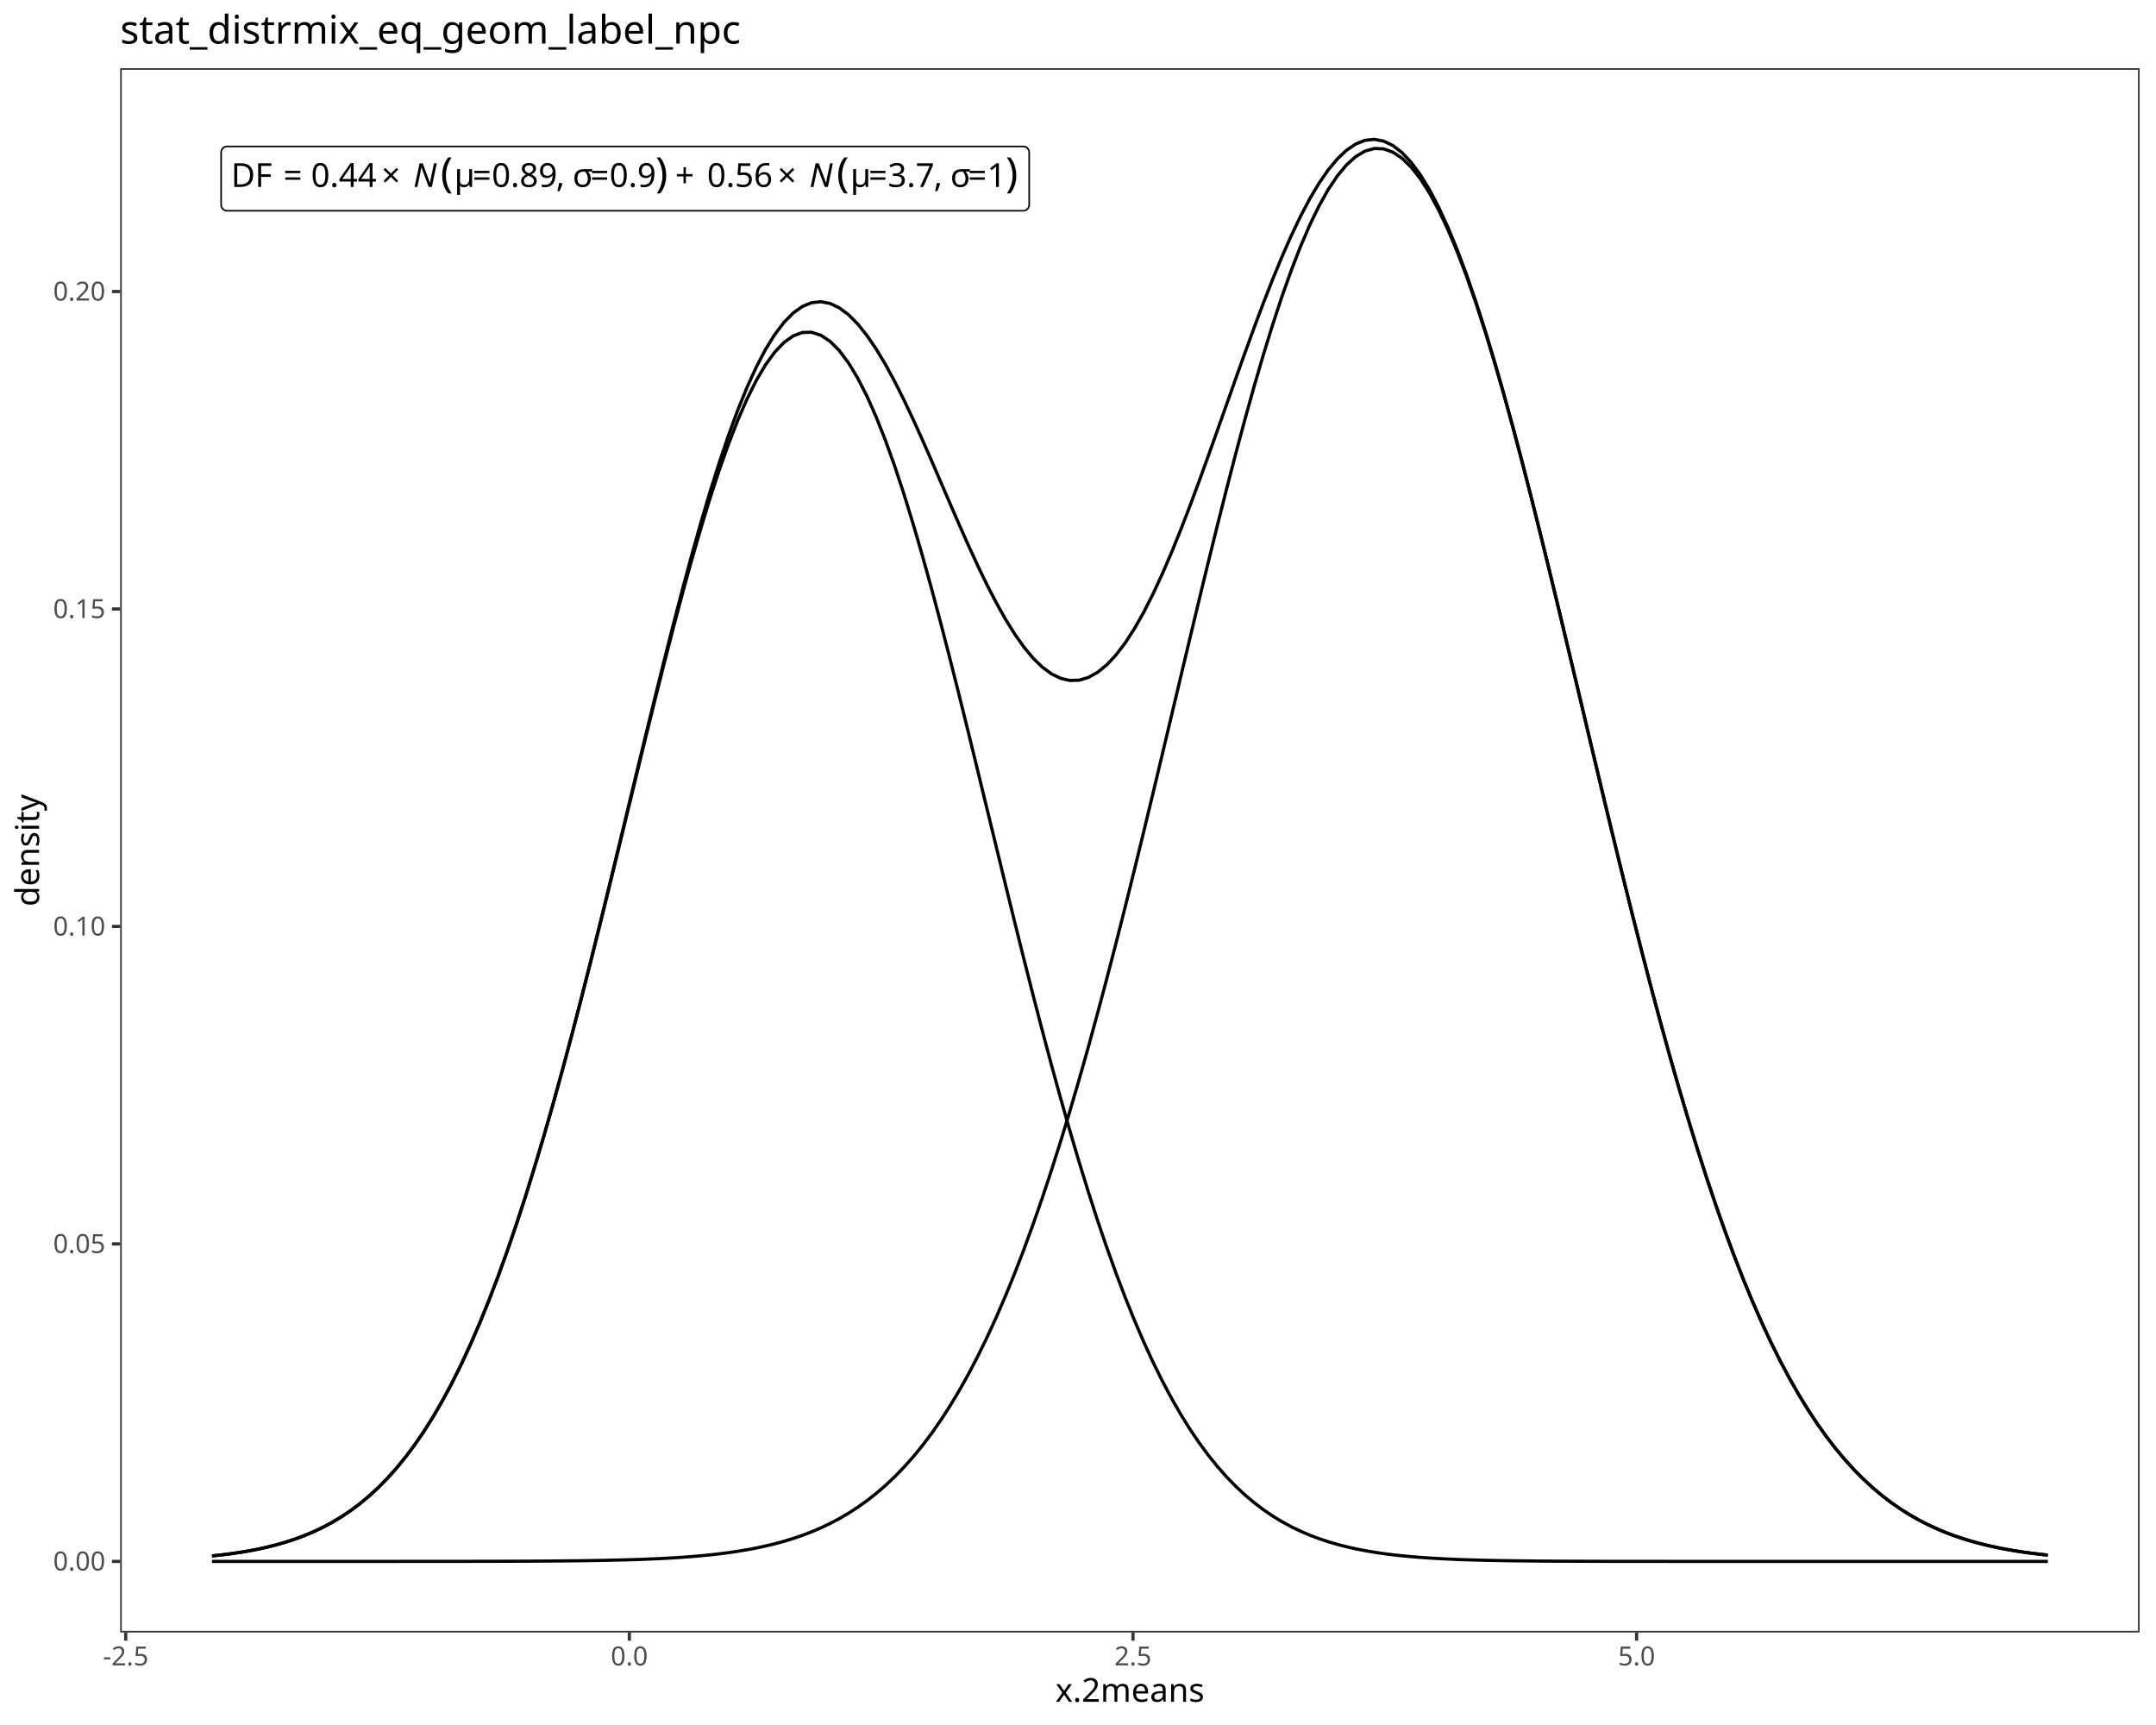
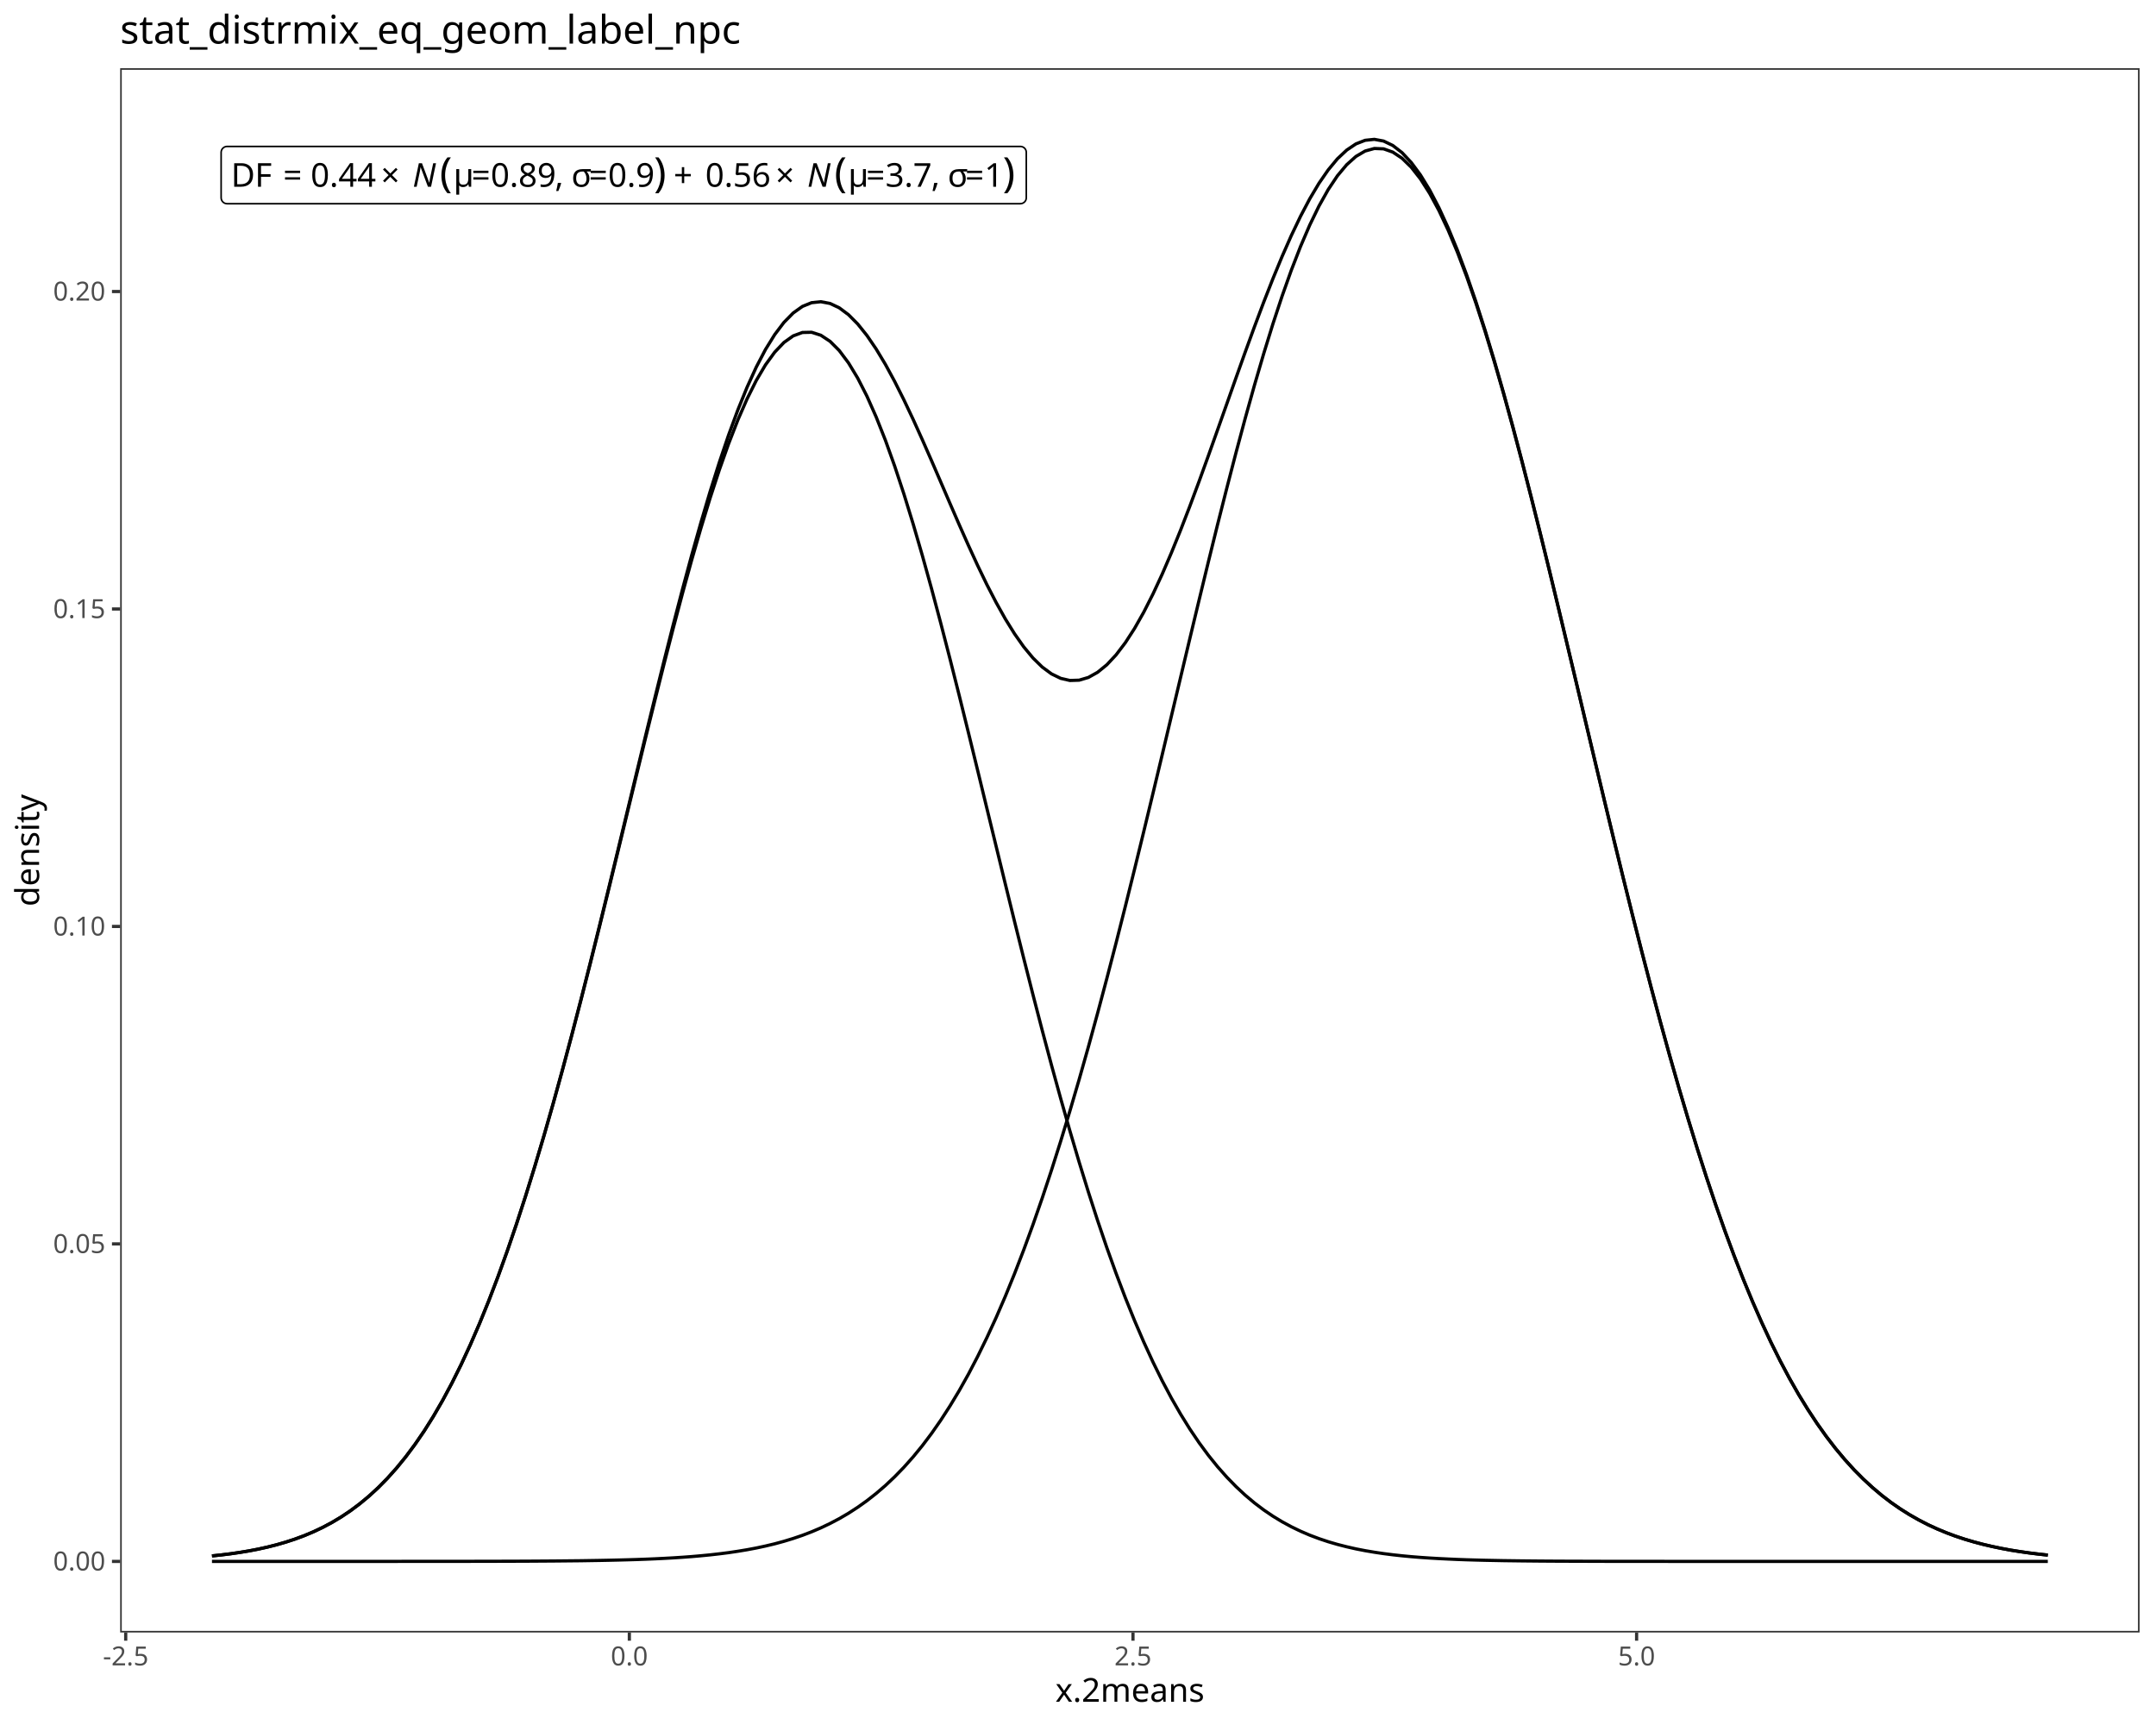
<svg xmlns="http://www.w3.org/2000/svg" class="svglite" data-engine-version="2.0" width="720.00pt" height="576.00pt" viewBox="0 0 720.00 576.00">
  <defs>
    <style type="text/css">
    .svglite line, .svglite polyline, .svglite polygon, .svglite path, .svglite rect, .svglite circle {
      fill: none;
      stroke: #000000;
      stroke-linecap: round;
      stroke-linejoin: round;
      stroke-miterlimit: 10.00;
    }
  </style>
  </defs>
  <rect width="100%" height="100%" style="stroke: none; fill: #FFFFFF;" />
  <defs>
    <clipPath id="cpMC4wMHw3MjAuMDB8MC4wMHw1NzYuMDA=">
      <rect x="0.00" y="0.00" width="720.00" height="576.00" />
    </clipPath>
  </defs>
  <g clip-path="url(#cpMC4wMHw3MjAuMDB8MC4wMHw1NzYuMDA=)">
    <rect x="0.00" y="0.00" width="720.00" height="576.00" style="stroke-width: 1.07; stroke: #FFFFFF; fill: #FFFFFF;" />
  </g>
  <defs>
    <clipPath id="cpNDAuMTN8NzE0LjUyfDIyLjc4fDU0NS4xMQ==">
      <rect x="40.13" y="22.78" width="674.39" height="522.33" />
    </clipPath>
  </defs>
  <g clip-path="url(#cpNDAuMTN8NzE0LjUyfDIyLjc4fDU0NS4xMQ==)">
    <rect x="40.13" y="22.78" width="674.39" height="522.33" style="stroke-width: 1.07; stroke: none; fill: #FFFFFF;" />
    <polyline points="70.79,519.54 73.87,519.21 76.95,518.83 80.03,518.38 83.11,517.87 86.19,517.28 89.27,516.60 92.35,515.82 95.43,514.93 98.51,513.92 101.59,512.78 104.68,511.48 107.76,510.02 110.84,508.38 113.92,506.54 117.00,504.48 120.08,502.18 123.16,499.63 126.24,496.81 129.32,493.68 132.40,490.25 135.48,486.47 138.56,482.34 141.65,477.84 144.73,472.94 147.81,467.63 150.89,461.89 153.97,455.71 157.05,449.07 160.13,441.97 163.21,434.40 166.29,426.35 169.37,417.83 172.45,408.84 175.53,399.38 178.61,389.47 181.70,379.13 184.78,368.38 187.86,357.23 190.94,345.74 194.02,333.92 197.10,321.83 200.18,309.51 203.26,297.01 206.34,284.39 209.42,271.71 212.50,259.04 215.58,246.43 218.67,233.97 221.75,221.72 224.83,209.76 227.91,198.16 230.99,187.00 234.07,176.36 237.15,166.29 240.23,156.88 243.31,148.20 246.39,140.29 249.47,133.23 252.55,127.06 255.63,121.84 258.72,117.59 261.80,114.36 264.88,112.16 267.96,111.02 271.04,110.95 274.12,111.94 277.20,113.98 280.28,117.07 283.36,121.18 286.44,126.27 289.52,132.30 292.60,139.24 295.69,147.03 298.77,155.61 301.85,164.92 304.93,174.90 308.01,185.47 311.09,196.56 314.17,208.10 317.25,220.01 320.33,232.22 323.41,244.66 326.49,257.25 329.57,269.92 332.66,282.60 335.74,295.23 338.82,307.75 341.90,320.10 344.98,332.22 348.06,344.08 351.14,355.63 354.22,366.82 357.30,377.63 360.38,388.04 363.46,398.01 366.54,407.53 369.62,416.59 372.71,425.18 375.79,433.29 378.87,440.93 381.95,448.09 385.03,454.79 388.11,461.04 391.19,466.84 394.27,472.21 397.35,477.17 400.43,481.73 403.51,485.91 406.59,489.73 409.68,493.22 412.76,496.38 415.84,499.25 418.92,501.84 422.00,504.17 425.08,506.26 428.16,508.13 431.24,509.80 434.32,511.29 437.40,512.61 440.48,513.77 443.56,514.80 446.64,515.70 449.73,516.49 452.81,517.19 455.89,517.79 458.97,518.31 462.05,518.77 465.13,519.16 468.21,519.50 471.29,519.79 474.37,520.04 477.45,520.25 480.53,520.43 483.61,520.58 486.70,520.72 489.78,520.83 492.86,520.92 495.94,521.00 499.02,521.06 502.10,521.12 505.18,521.16 508.26,521.20 511.34,521.23 514.42,521.26 517.50,521.28 520.58,521.30 523.66,521.31 526.75,521.32 529.83,521.33 532.91,521.34 535.99,521.35 539.07,521.35 542.15,521.35 545.23,521.36 548.31,521.36 551.39,521.36 554.47,521.36 557.55,521.37 560.63,521.37 563.72,521.37 566.80,521.37 569.88,521.37 572.96,521.37 576.04,521.37 579.12,521.37 582.20,521.37 585.28,521.37 588.36,521.37 591.44,521.37 594.52,521.37 597.60,521.37 600.68,521.37 603.77,521.37 606.85,521.37 609.93,521.37 613.01,521.37 616.09,521.37 619.17,521.37 622.25,521.37 625.33,521.37 628.41,521.37 631.49,521.37 634.57,521.37 637.65,521.37 640.74,521.37 643.82,521.37 646.90,521.37 649.98,521.37 653.06,521.37 656.14,521.37 659.22,521.37 662.30,521.37 665.38,521.37 668.46,521.37 671.54,521.37 674.62,521.37 677.70,521.37 680.79,521.37 683.87,521.37 " style="stroke-width: 1.07; stroke-linecap: butt;" />
    <polyline points="70.79,521.37 73.87,521.37 76.95,521.37 80.03,521.37 83.11,521.37 86.19,521.37 89.27,521.37 92.35,521.37 95.43,521.37 98.51,521.37 101.59,521.37 104.68,521.37 107.76,521.37 110.84,521.37 113.92,521.37 117.00,521.37 120.08,521.37 123.16,521.37 126.24,521.37 129.32,521.37 132.40,521.37 135.48,521.36 138.56,521.36 141.65,521.36 144.73,521.36 147.81,521.36 150.89,521.36 153.97,521.35 157.05,521.35 160.13,521.34 163.21,521.34 166.29,521.33 169.37,521.32 172.45,521.31 175.53,521.30 178.61,521.28 181.70,521.26 184.78,521.24 187.86,521.21 190.94,521.18 194.02,521.15 197.10,521.10 200.18,521.05 203.26,520.99 206.34,520.92 209.42,520.84 212.50,520.75 215.58,520.64 218.67,520.51 221.75,520.36 224.83,520.19 227.91,519.99 230.99,519.76 234.07,519.49 237.15,519.19 240.23,518.84 243.31,518.45 246.39,517.99 249.47,517.48 252.55,516.90 255.63,516.24 258.72,515.50 261.80,514.66 264.88,513.72 267.96,512.67 271.04,511.49 274.12,510.18 277.20,508.71 280.28,507.09 283.36,505.29 286.44,503.29 289.52,501.10 292.60,498.68 295.69,496.03 298.77,493.12 301.85,489.95 304.93,486.49 308.01,482.73 311.09,478.65 314.17,474.23 317.25,469.47 320.33,464.35 323.41,458.85 326.49,452.95 329.57,446.66 332.66,439.95 335.74,432.83 338.82,425.27 341.90,417.29 344.98,408.88 348.06,400.03 351.14,390.76 354.22,381.06 357.30,370.96 360.38,360.46 363.46,349.58 366.54,338.33 369.62,326.76 372.71,314.87 375.79,302.71 378.87,290.31 381.95,277.71 385.03,264.94 388.11,252.06 391.19,239.11 394.27,226.15 397.35,213.22 400.43,200.39 403.51,187.71 406.59,175.24 409.68,163.04 412.76,151.17 415.84,139.69 418.92,128.66 422.00,118.15 425.08,108.19 428.16,98.87 431.24,90.22 434.32,82.29 437.40,75.13 440.48,68.79 443.56,63.30 446.64,58.69 449.73,55.00 452.81,52.24 455.89,50.43 458.97,49.58 462.05,49.70 465.13,50.79 468.21,52.84 471.29,55.84 474.37,59.76 477.45,64.60 480.53,70.30 483.61,76.85 486.70,84.21 489.78,92.32 492.86,101.15 495.94,110.63 499.02,120.73 502.10,131.38 505.18,142.53 508.26,154.11 511.34,166.07 514.42,178.34 517.50,190.87 520.58,203.60 523.66,216.46 526.75,229.40 529.83,242.36 532.91,255.30 535.99,268.15 539.07,280.88 542.15,293.44 545.23,305.79 548.31,317.88 551.39,329.69 554.47,341.19 557.55,352.34 560.63,363.13 563.72,373.53 566.80,383.53 569.88,393.12 572.96,402.29 576.04,411.03 579.12,419.33 582.20,427.21 585.28,434.65 588.36,441.67 591.44,448.28 594.52,454.47 597.60,460.26 600.68,465.67 603.77,470.70 606.85,475.37 609.93,479.70 613.01,483.70 616.09,487.38 619.17,490.77 622.25,493.87 625.33,496.71 628.41,499.31 631.49,501.67 634.57,503.81 637.65,505.75 640.74,507.51 643.82,509.10 646.90,510.52 649.98,511.80 653.06,512.95 656.14,513.97 659.22,514.88 662.30,515.69 665.38,516.41 668.46,517.05 671.54,517.62 674.62,518.11 677.70,518.55 680.79,518.93 683.87,519.27 " style="stroke-width: 1.07; stroke-linecap: butt;" />
    <polyline points="70.79,519.54 73.87,519.21 76.95,518.83 80.03,518.38 83.11,517.87 86.19,517.28 89.27,516.60 92.35,515.82 95.43,514.93 98.51,513.92 101.59,512.78 104.68,511.48 107.76,510.02 110.84,508.38 113.92,506.54 117.00,504.48 120.08,502.18 123.16,499.63 126.24,496.80 129.32,493.68 132.40,490.24 135.48,486.47 138.56,482.34 141.65,477.83 144.73,472.93 147.81,467.61 150.89,461.87 153.97,455.69 157.05,449.05 160.13,441.94 163.21,434.36 166.29,426.31 169.37,417.78 172.45,408.78 175.53,399.31 178.61,389.38 181.70,379.02 184.78,368.25 187.86,357.08 190.94,345.55 194.02,333.70 197.10,321.56 200.18,309.19 203.26,296.63 206.34,283.95 209.42,271.18 212.50,258.41 215.58,245.70 218.67,233.11 221.75,220.71 224.83,208.58 227.91,196.78 230.99,185.39 234.07,174.48 237.15,164.11 240.23,154.36 243.31,145.27 246.39,136.92 249.47,129.34 252.55,122.59 255.63,116.71 258.72,111.72 261.80,107.65 264.88,104.52 267.96,102.32 271.04,101.07 274.12,100.75 277.20,101.33 280.28,102.79 283.36,105.09 286.44,108.19 289.52,112.03 292.60,116.55 295.69,121.69 298.77,127.36 301.85,133.50 304.93,140.01 308.01,146.82 311.09,153.83 314.17,160.96 317.25,168.11 320.33,175.20 323.41,182.13 326.49,188.83 329.57,195.21 332.66,201.18 335.74,206.69 338.82,211.65 341.90,216.02 344.98,219.73 348.06,222.74 351.14,225.01 354.22,226.51 357.30,227.22 360.38,227.12 363.46,226.21 366.54,224.49 369.62,221.98 372.71,218.68 375.79,214.63 378.87,209.87 381.95,204.43 385.03,198.36 388.11,191.73 391.19,184.58 394.27,176.99 397.35,169.02 400.43,160.75 403.51,152.25 406.59,143.60 409.68,134.89 412.76,126.18 415.84,117.57 418.92,109.13 422.00,100.94 425.08,93.09 428.16,85.63 431.24,78.65 434.32,72.21 437.40,66.37 440.48,61.19 443.56,56.73 446.64,53.02 449.73,50.12 452.81,48.05 455.89,46.85 458.97,46.53 462.05,47.10 465.13,48.58 468.21,50.97 471.29,54.26 474.37,58.43 477.45,63.47 480.53,69.36 483.61,76.07 486.70,83.55 489.78,91.77 492.86,100.69 495.94,110.26 499.02,120.42 502.10,131.13 505.18,142.32 508.26,153.94 511.34,165.93 514.42,178.23 517.50,190.78 520.58,203.52 523.66,216.40 526.75,229.35 529.83,242.32 532.91,255.27 535.99,268.13 539.07,280.86 542.15,293.43 545.23,305.77 548.31,317.87 551.39,329.68 554.47,341.18 557.55,352.33 560.63,363.12 563.72,373.53 566.80,383.53 569.88,393.12 572.96,402.29 576.04,411.03 579.12,419.33 582.20,427.21 585.28,434.65 588.36,441.67 591.44,448.28 594.52,454.47 597.60,460.26 600.68,465.67 603.77,470.70 606.85,475.37 609.93,479.70 613.01,483.70 616.09,487.38 619.17,490.77 622.25,493.87 625.33,496.71 628.41,499.31 631.49,501.67 634.57,503.81 637.65,505.75 640.74,507.51 643.82,509.10 646.90,510.52 649.98,511.80 653.06,512.95 656.14,513.97 659.22,514.88 662.30,515.69 665.38,516.41 668.46,517.05 671.54,517.62 674.62,518.11 677.70,518.55 680.79,518.93 683.87,519.27 " style="stroke-width: 1.07; stroke-linecap: butt;" />
-     <polygon points="75.84,70.38 341.72,70.38 341.64,70.37 341.96,70.36 342.27,70.30 342.57,70.18 342.84,70.02 343.09,69.82 343.30,69.58 343.48,69.31 343.60,69.02 343.68,68.71 343.70,68.39 343.70,68.39 343.70,50.89 343.70,50.89 343.68,50.57 343.60,50.26 343.48,49.96 343.30,49.69 343.09,49.45 342.84,49.25 342.57,49.09 342.27,48.98 341.96,48.91 341.72,48.90 75.84,48.90 76.08,48.91 75.76,48.90 75.44,48.94 75.13,49.03 74.85,49.17 74.58,49.35 74.35,49.57 74.16,49.82 74.01,50.11 73.91,50.41 73.86,50.73 73.85,50.89 73.85,68.39 73.86,68.23 73.86,68.55 73.91,68.86 74.01,69.17 74.16,69.45 74.35,69.71 74.58,69.93 74.85,70.11 75.13,70.25 75.44,70.34 75.76,70.37 " style="stroke-width: 0.53; fill: #FFFFFF;" />
-     <text x="77.16" y="62.41" style="font-size: 11.04px; font-family: sans;" textLength="7.98px" lengthAdjust="spacingAndGlyphs">D</text>
-     <text x="85.14" y="62.41" style="font-size: 11.04px; font-family: sans;" textLength="6.74px" lengthAdjust="spacingAndGlyphs">F</text>
-     <text x="91.88" y="62.41" style="font-size: 11.04px; font-family: sans;" textLength="2.76px" lengthAdjust="spacingAndGlyphs"> </text>
-     <text x="94.64" y="62.41" style="font-size: 11.04px; font-family: sans;" textLength="6.45px" lengthAdjust="spacingAndGlyphs">=</text>
-     <text x="101.10" y="62.41" style="font-size: 11.04px; font-family: sans;" textLength="2.76px" lengthAdjust="spacingAndGlyphs"> </text>
-     <text x="103.86" y="62.41" style="font-size: 11.04px; font-family: sans;" textLength="21.49px" lengthAdjust="spacingAndGlyphs">0.44</text>
-     <text x="127.39" y="62.41" style="font-size: 11.04px; font-family: sans;" textLength="8.58px" lengthAdjust="spacingAndGlyphs">×</text>
-     <text x="138.01" y="62.41" style="font-size: 11.04px; font-style: italic; font-family: sans;" textLength="7.98px" lengthAdjust="spacingAndGlyphs">N</text>
-     <text x="147.13" y="62.41" style="font-size: 13.80px; font-family: sans;" textLength="4.60px" lengthAdjust="spacingAndGlyphs">(</text>
-     <text x="151.72" y="62.41" style="font-size: 11.04px; font-family: sans;" textLength="6.03px" lengthAdjust="spacingAndGlyphs">μ</text>
-     <text x="157.76" y="62.41" style="font-size: 11.04px; font-family: sans;" textLength="6.45px" lengthAdjust="spacingAndGlyphs">=</text>
-     <text x="164.21" y="62.41" style="font-size: 11.04px; font-family: sans;" textLength="21.49px" lengthAdjust="spacingAndGlyphs">0.89</text>
-     <text x="185.70" y="62.41" style="font-size: 11.04px; font-family: sans;" textLength="2.76px" lengthAdjust="spacingAndGlyphs">,</text>
-     <text x="188.46" y="62.41" style="font-size: 11.04px; font-family: sans;" textLength="2.76px" lengthAdjust="spacingAndGlyphs"> </text>
-     <text x="191.22" y="62.41" style="font-size: 11.04px; font-family: sans;" textLength="5.86px" lengthAdjust="spacingAndGlyphs">σ</text>
-     <text x="197.08" y="62.41" style="font-size: 11.04px; font-family: sans;" textLength="6.45px" lengthAdjust="spacingAndGlyphs">=</text>
-     <text x="203.53" y="62.41" style="font-size: 11.04px; font-family: sans;" textLength="15.35px" lengthAdjust="spacingAndGlyphs">0.9</text>
-     <text x="218.88" y="62.41" style="font-size: 13.80px; font-family: sans;" textLength="4.59px" lengthAdjust="spacingAndGlyphs">)</text>
-     <text x="225.51" y="62.41" style="font-size: 11.04px; font-family: sans;" textLength="8.57px" lengthAdjust="spacingAndGlyphs">+</text>
-     <text x="236.13" y="62.41" style="font-size: 11.04px; font-family: sans;" textLength="21.49px" lengthAdjust="spacingAndGlyphs">0.56</text>
-     <text x="259.66" y="62.41" style="font-size: 11.04px; font-family: sans;" textLength="8.58px" lengthAdjust="spacingAndGlyphs">×</text>
-     <text x="270.28" y="62.41" style="font-size: 11.04px; font-style: italic; font-family: sans;" textLength="7.98px" lengthAdjust="spacingAndGlyphs">N</text>
-     <text x="279.40" y="62.41" style="font-size: 13.80px; font-family: sans;" textLength="4.60px" lengthAdjust="spacingAndGlyphs">(</text>
-     <text x="283.99" y="62.41" style="font-size: 11.04px; font-family: sans;" textLength="6.03px" lengthAdjust="spacingAndGlyphs">μ</text>
-     <text x="290.03" y="62.41" style="font-size: 11.04px; font-family: sans;" textLength="6.45px" lengthAdjust="spacingAndGlyphs">=</text>
-     <text x="296.48" y="62.41" style="font-size: 11.04px; font-family: sans;" textLength="15.35px" lengthAdjust="spacingAndGlyphs">3.7</text>
-     <text x="311.83" y="62.41" style="font-size: 11.04px; font-family: sans;" textLength="2.76px" lengthAdjust="spacingAndGlyphs">,</text>
-     <text x="314.59" y="62.41" style="font-size: 11.04px; font-family: sans;" textLength="2.76px" lengthAdjust="spacingAndGlyphs"> </text>
-     <text x="317.35" y="62.41" style="font-size: 11.04px; font-family: sans;" textLength="5.86px" lengthAdjust="spacingAndGlyphs">σ</text>
-     <text x="323.21" y="62.41" style="font-size: 11.04px; font-family: sans;" textLength="6.45px" lengthAdjust="spacingAndGlyphs">=</text>
-     <text x="329.66" y="62.41" style="font-size: 11.04px; font-family: sans;" textLength="6.14px" lengthAdjust="spacingAndGlyphs">1</text>
-     <text x="335.80" y="62.41" style="font-size: 13.80px; font-family: sans;" textLength="4.59px" lengthAdjust="spacingAndGlyphs">)</text>
+     <polygon points="75.83,68.02 340.75,68.02 340.67,68.01 340.99,68.00 341.30,67.94 341.60,67.82 341.88,67.66 342.13,67.46 342.34,67.22 342.51,66.96 342.63,66.66 342.71,66.35 342.73,66.04 342.73,66.04 342.73,50.88 342.73,50.88 342.71,50.56 342.63,50.25 342.51,49.96 342.34,49.69 342.13,49.45 341.88,49.25 341.60,49.09 341.30,48.98 340.99,48.91 340.75,48.90 75.83,48.90 76.07,48.91 75.75,48.90 75.44,48.94 75.13,49.03 74.84,49.17 74.58,49.35 74.35,49.57 74.16,49.82 74.01,50.10 73.91,50.41 73.86,50.72 73.85,50.88 73.85,66.04 73.86,65.88 73.86,66.19 73.91,66.51 74.01,66.81 74.16,67.09 74.35,67.35 74.58,67.57 74.84,67.75 75.13,67.89 75.44,67.98 75.75,68.01 " style="stroke-width: 0.53; fill: #FFFFFF;" />
+     <text x="77.15" y="62.36" style="font-size: 11.00px; font-family: sans;" textLength="7.95px" lengthAdjust="spacingAndGlyphs">D</text>
+     <text x="85.10" y="62.36" style="font-size: 11.00px; font-family: sans;" textLength="6.72px" lengthAdjust="spacingAndGlyphs">F</text>
+     <text x="91.82" y="62.36" style="font-size: 11.00px; font-family: sans;" textLength="2.75px" lengthAdjust="spacingAndGlyphs"> </text>
+     <text x="94.57" y="62.36" style="font-size: 11.00px; font-family: sans;" textLength="6.43px" lengthAdjust="spacingAndGlyphs">=</text>
+     <text x="101.00" y="62.36" style="font-size: 11.00px; font-family: sans;" textLength="2.75px" lengthAdjust="spacingAndGlyphs"> </text>
+     <text x="103.75" y="62.36" style="font-size: 11.00px; font-family: sans;" textLength="21.41px" lengthAdjust="spacingAndGlyphs">0.44</text>
+     <text x="127.20" y="62.36" style="font-size: 11.00px; font-family: sans;" textLength="8.55px" lengthAdjust="spacingAndGlyphs">×</text>
+     <text x="137.78" y="62.36" style="font-size: 11.00px; font-style: italic; font-family: sans;" textLength="7.95px" lengthAdjust="spacingAndGlyphs">N</text>
+     <text x="146.86" y="62.36" style="font-size: 13.75px; font-family: sans;" textLength="4.58px" lengthAdjust="spacingAndGlyphs">(</text>
+     <text x="151.44" y="62.36" style="font-size: 11.00px; font-family: sans;" textLength="6.01px" lengthAdjust="spacingAndGlyphs">μ</text>
+     <text x="157.46" y="62.36" style="font-size: 11.00px; font-family: sans;" textLength="6.43px" lengthAdjust="spacingAndGlyphs">=</text>
+     <text x="163.88" y="62.36" style="font-size: 11.00px; font-family: sans;" textLength="21.41px" lengthAdjust="spacingAndGlyphs">0.89</text>
+     <text x="185.29" y="62.36" style="font-size: 11.00px; font-family: sans;" textLength="2.75px" lengthAdjust="spacingAndGlyphs">,</text>
+     <text x="188.05" y="62.36" style="font-size: 11.00px; font-family: sans;" textLength="2.75px" lengthAdjust="spacingAndGlyphs"> </text>
+     <text x="190.80" y="62.36" style="font-size: 11.00px; font-family: sans;" textLength="5.84px" lengthAdjust="spacingAndGlyphs">σ</text>
+     <text x="196.64" y="62.36" style="font-size: 11.00px; font-family: sans;" textLength="6.43px" lengthAdjust="spacingAndGlyphs">=</text>
+     <text x="203.07" y="62.36" style="font-size: 11.00px; font-family: sans;" textLength="15.29px" lengthAdjust="spacingAndGlyphs">0.9</text>
+     <text x="218.36" y="62.36" style="font-size: 13.75px; font-family: sans;" textLength="4.57px" lengthAdjust="spacingAndGlyphs">)</text>
+     <text x="224.97" y="62.36" style="font-size: 11.00px; font-family: sans;" textLength="8.54px" lengthAdjust="spacingAndGlyphs">+</text>
+     <text x="235.55" y="62.36" style="font-size: 11.00px; font-family: sans;" textLength="21.41px" lengthAdjust="spacingAndGlyphs">0.56</text>
+     <text x="258.99" y="62.36" style="font-size: 11.00px; font-family: sans;" textLength="8.55px" lengthAdjust="spacingAndGlyphs">×</text>
+     <text x="269.58" y="62.36" style="font-size: 11.00px; font-style: italic; font-family: sans;" textLength="7.95px" lengthAdjust="spacingAndGlyphs">N</text>
+     <text x="278.66" y="62.36" style="font-size: 13.75px; font-family: sans;" textLength="4.58px" lengthAdjust="spacingAndGlyphs">(</text>
+     <text x="283.24" y="62.36" style="font-size: 11.00px; font-family: sans;" textLength="6.01px" lengthAdjust="spacingAndGlyphs">μ</text>
+     <text x="289.25" y="62.36" style="font-size: 11.00px; font-family: sans;" textLength="6.43px" lengthAdjust="spacingAndGlyphs">=</text>
+     <text x="295.68" y="62.36" style="font-size: 11.00px; font-family: sans;" textLength="15.29px" lengthAdjust="spacingAndGlyphs">3.7</text>
+     <text x="310.97" y="62.36" style="font-size: 11.00px; font-family: sans;" textLength="2.75px" lengthAdjust="spacingAndGlyphs">,</text>
+     <text x="313.72" y="62.36" style="font-size: 11.00px; font-family: sans;" textLength="2.75px" lengthAdjust="spacingAndGlyphs"> </text>
+     <text x="316.48" y="62.36" style="font-size: 11.00px; font-family: sans;" textLength="5.84px" lengthAdjust="spacingAndGlyphs">σ</text>
+     <text x="322.32" y="62.36" style="font-size: 11.00px; font-family: sans;" textLength="6.43px" lengthAdjust="spacingAndGlyphs">=</text>
+     <text x="328.74" y="62.36" style="font-size: 11.00px; font-family: sans;" textLength="6.12px" lengthAdjust="spacingAndGlyphs">1</text>
+     <text x="334.86" y="62.36" style="font-size: 13.75px; font-family: sans;" textLength="4.57px" lengthAdjust="spacingAndGlyphs">)</text>
    <rect x="40.13" y="22.78" width="674.39" height="522.33" style="stroke-width: 1.07; stroke: #333333;" />
  </g>
  <g clip-path="url(#cpMC4wMHw3MjAuMDB8MC4wMHw1NzYuMDA=)">
    <text x="35.20" y="524.40" text-anchor="end" style="font-size: 8.80px; fill: #4D4D4D; font-family: sans;" textLength="17.13px" lengthAdjust="spacingAndGlyphs">0.00</text>
    <text x="35.20" y="418.39" text-anchor="end" style="font-size: 8.80px; fill: #4D4D4D; font-family: sans;" textLength="17.13px" lengthAdjust="spacingAndGlyphs">0.05</text>
    <text x="35.20" y="312.38" text-anchor="end" style="font-size: 8.80px; fill: #4D4D4D; font-family: sans;" textLength="17.13px" lengthAdjust="spacingAndGlyphs">0.10</text>
    <text x="35.20" y="206.38" text-anchor="end" style="font-size: 8.80px; fill: #4D4D4D; font-family: sans;" textLength="17.13px" lengthAdjust="spacingAndGlyphs">0.15</text>
    <text x="35.20" y="100.37" text-anchor="end" style="font-size: 8.80px; fill: #4D4D4D; font-family: sans;" textLength="17.13px" lengthAdjust="spacingAndGlyphs">0.20</text>
    <polyline points="37.39,521.37 40.13,521.37 " style="stroke-width: 1.07; stroke: #333333; stroke-linecap: butt;" />
    <polyline points="37.39,415.36 40.13,415.36 " style="stroke-width: 1.07; stroke: #333333; stroke-linecap: butt;" />
    <polyline points="37.39,309.35 40.13,309.35 " style="stroke-width: 1.07; stroke: #333333; stroke-linecap: butt;" />
    <polyline points="37.39,203.35 40.13,203.35 " style="stroke-width: 1.07; stroke: #333333; stroke-linecap: butt;" />
    <polyline points="37.39,97.34 40.13,97.34 " style="stroke-width: 1.07; stroke: #333333; stroke-linecap: butt;" />
    <polyline points="41.98,547.85 41.98,545.11 " style="stroke-width: 1.07; stroke: #333333; stroke-linecap: butt;" />
    <polyline points="210.17,547.85 210.17,545.11 " style="stroke-width: 1.07; stroke: #333333; stroke-linecap: butt;" />
    <polyline points="378.36,547.85 378.36,545.11 " style="stroke-width: 1.07; stroke: #333333; stroke-linecap: butt;" />
    <polyline points="546.55,547.85 546.55,545.11 " style="stroke-width: 1.07; stroke: #333333; stroke-linecap: butt;" />
    <text x="41.98" y="556.10" text-anchor="middle" style="font-size: 8.80px; fill: #4D4D4D; font-family: sans;" textLength="15.16px" lengthAdjust="spacingAndGlyphs">-2.5</text>
    <text x="210.17" y="556.10" text-anchor="middle" style="font-size: 8.80px; fill: #4D4D4D; font-family: sans;" textLength="12.23px" lengthAdjust="spacingAndGlyphs">0.0</text>
    <text x="378.36" y="556.10" text-anchor="middle" style="font-size: 8.80px; fill: #4D4D4D; font-family: sans;" textLength="12.23px" lengthAdjust="spacingAndGlyphs">2.5</text>
    <text x="546.55" y="556.10" text-anchor="middle" style="font-size: 8.80px; fill: #4D4D4D; font-family: sans;" textLength="12.23px" lengthAdjust="spacingAndGlyphs">5.0</text>
    <text x="377.33" y="568.24" text-anchor="middle" style="font-size: 11.00px; font-family: sans;" textLength="47.70px" lengthAdjust="spacingAndGlyphs">x.2means</text>
    <text transform="translate(13.05,283.95) rotate(-90)" text-anchor="middle" style="font-size: 11.00px; font-family: sans;" textLength="34.86px" lengthAdjust="spacingAndGlyphs">density</text>
    <text x="40.13" y="14.56" style="font-size: 13.20px; font-family: sans;" textLength="200.35px" lengthAdjust="spacingAndGlyphs">stat_distrmix_eq_geom_label_npc</text>
  </g>
</svg>
